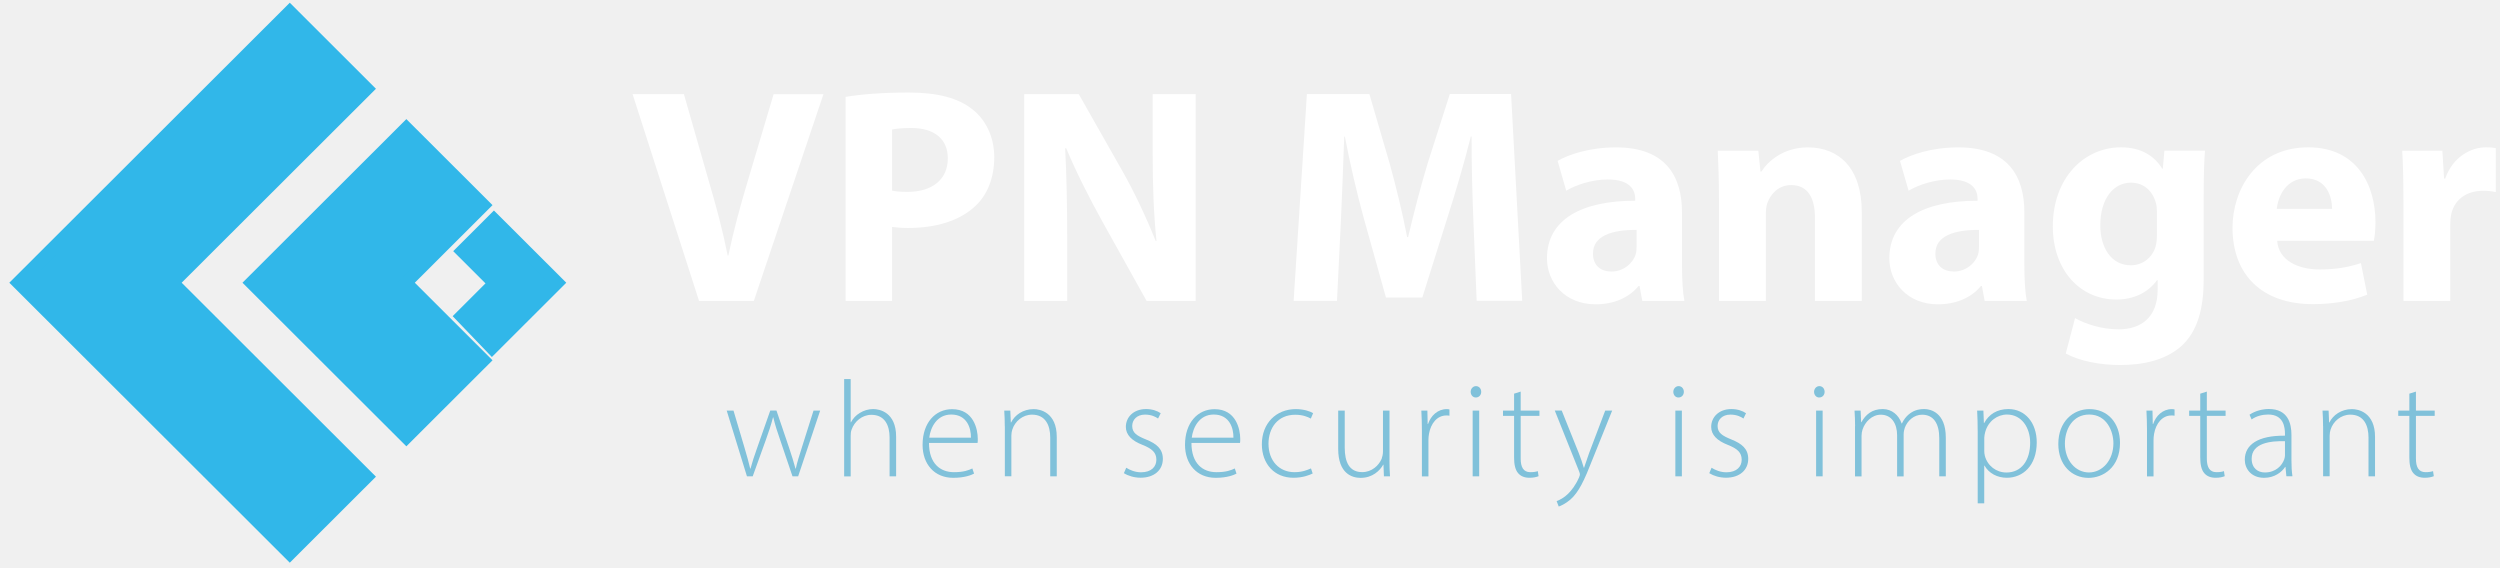
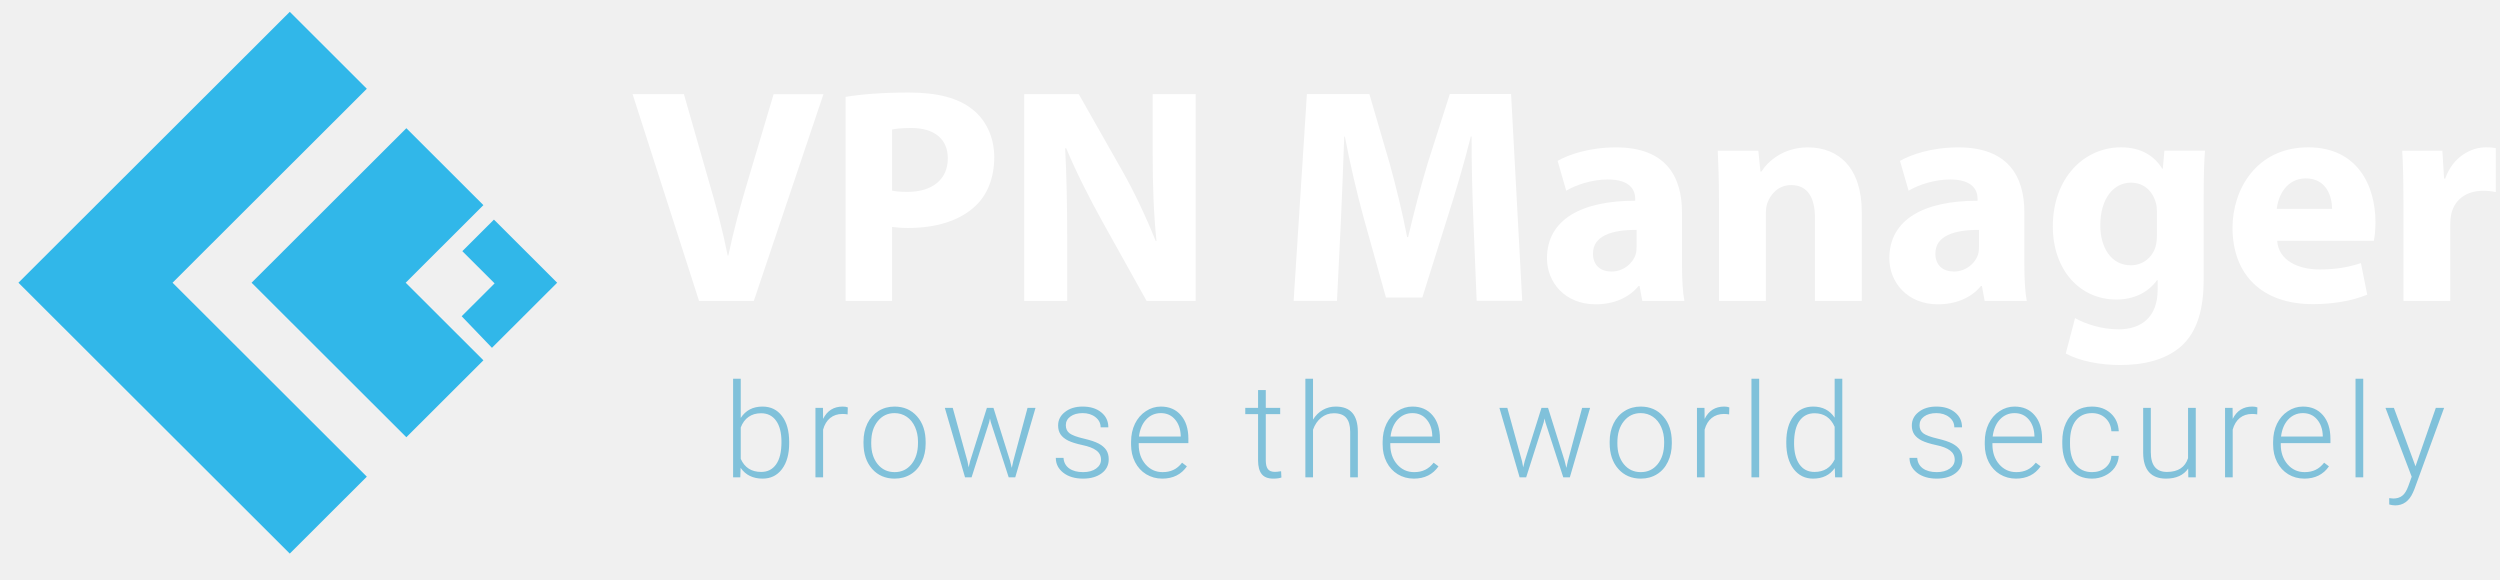
- <svg xmlns="http://www.w3.org/2000/svg" width="194" height="44" viewBox="0 0 194 44" fill="none">
-   <path d="M22.487 0.918L1.431 21.939L22.436 42.908L22.487 42.959L22.538 42.908L28.466 36.99L13.441 21.99L13.39 21.939L13.441 21.888L28.466 6.888L22.487 0.918Z" fill="#31B7E9" />
-   <path d="M19.574 21.888L31.532 9.949L37.461 15.867L37.512 15.918L37.461 15.969L31.481 21.939L31.532 21.99L37.461 27.908L37.512 27.959L31.532 33.929L19.574 21.99L19.523 21.939L19.574 21.888Z" fill="#31B7E9" />
-   <path d="M38.279 17.092L35.928 19.439L35.877 19.49L35.928 19.541L38.381 21.99L35.826 24.541L38.177 26.99L43.185 21.99L43.236 21.939L43.185 21.888L38.381 17.092L38.33 17.041L38.279 17.092Z" fill="#31B7E9" />
-   <path d="M37.461 15.969L37.512 15.918L37.461 15.969ZM37.512 15.918L37.461 15.867L31.533 9.949L19.574 21.888L19.523 21.939L19.574 21.99L31.533 33.928L37.512 27.959L37.461 27.908L31.533 21.99L31.482 21.939L37.512 15.918ZM1.431 21.939L22.487 0.918L28.466 6.888L13.441 21.888L13.39 21.939L13.441 21.99L28.466 36.99L22.538 42.908L22.487 42.959L22.436 42.908L1.431 21.939ZM35.928 19.541L38.381 21.99L35.826 24.541L38.177 26.99L43.185 21.99L43.236 21.939L43.185 21.888L38.381 17.092L38.33 17.041L38.279 17.092L35.928 19.439L35.877 19.49L35.928 19.541Z" stroke="#31B7E9" />
-   <path d="M54.245 23.35L49.088 7.304H53.07L55.016 14.099C55.578 16.008 56.068 17.823 56.468 19.826H56.52C56.924 17.9 57.444 15.991 57.993 14.158L60.033 7.309H63.9L58.496 23.355H54.245V23.35Z" fill="white" />
-   <path d="M65.625 7.517C66.745 7.33 68.317 7.181 70.531 7.181C72.763 7.181 74.373 7.615 75.45 8.478C76.481 9.273 77.154 10.617 77.154 12.19C77.154 13.763 76.643 15.102 75.684 15.991C74.441 17.156 72.592 17.691 70.463 17.691C69.982 17.691 69.552 17.657 69.224 17.61V23.355H65.621V7.517H65.625ZM69.224 14.792C69.526 14.86 69.901 14.889 70.429 14.889C72.358 14.889 73.551 13.916 73.551 12.287C73.551 10.812 72.537 9.932 70.706 9.932C69.986 9.932 69.488 9.992 69.224 10.051V14.792Z" fill="white" />
+ <svg xmlns="http://www.w3.org/2000/svg" width="194" height="45" viewBox="0 0 194 45" fill="none">
+   <path d="M37.461 15.969L37.512 15.918L37.461 15.969ZM37.512 15.918L37.461 15.867L31.533 9.949L19.574 21.888L19.523 21.939L19.574 21.99L31.533 33.929L37.512 27.959L37.461 27.908L31.533 21.99L31.482 21.939L37.512 15.918ZM1.431 21.939L22.487 0.918L28.466 6.888L13.441 21.888L13.39 21.939L13.441 21.99L28.466 36.99L22.538 42.908L22.487 42.959L22.436 42.908L1.431 21.939ZM35.928 19.541L38.381 21.99L35.825 24.541L38.176 26.99L43.185 21.99L43.236 21.939L43.185 21.888L38.381 17.092L38.33 17.041L38.279 17.092L35.928 19.439L35.877 19.49L35.928 19.541Z" fill="#31B7E9" />
+   <path d="M54.245 23.35L49.088 7.304H53.07L55.016 14.099C55.578 16.008 56.068 17.823 56.468 19.826H56.519C56.924 17.9 57.444 15.991 57.993 14.158L60.033 7.309H63.9L58.495 23.355H54.245V23.35Z" fill="white" />
+   <path d="M65.625 7.517C66.745 7.33 68.317 7.181 70.531 7.181C72.763 7.181 74.373 7.615 75.45 8.478C76.481 9.273 77.154 10.617 77.154 12.19C77.154 13.763 76.643 15.102 75.684 15.991C74.441 17.156 72.592 17.691 70.463 17.691C69.982 17.691 69.552 17.657 69.224 17.61V23.355H65.621V7.517H65.625ZM69.224 14.792C69.526 14.86 69.901 14.889 70.429 14.889C72.358 14.889 73.551 13.916 73.551 12.287C73.551 10.812 72.537 9.932 70.706 9.932C69.986 9.932 69.488 9.991 69.224 10.051V14.792Z" fill="white" />
  <path d="M79.479 23.35V7.304H83.712L87.051 13.189C88.014 14.873 88.955 16.879 89.679 18.695L89.743 18.686C89.521 16.565 89.449 14.409 89.449 11.981V7.304H92.784V23.35H88.976L85.531 17.168C84.573 15.438 83.516 13.38 82.737 11.501L82.656 11.509C82.767 13.635 82.814 15.906 82.814 18.529V23.355H79.479V23.35Z" fill="white" />
-   <path d="M114.338 17.211C114.262 15.268 114.189 12.951 114.197 10.6H114.134C113.623 12.653 112.945 14.936 112.34 16.828L110.372 23.087H107.549L105.816 16.883C105.297 14.996 104.764 12.713 104.363 10.6H104.312C104.232 12.781 104.143 15.259 104.049 17.258L103.75 23.346H100.386L101.416 7.3H106.264L107.83 12.662C108.337 14.502 108.835 16.518 109.193 18.397H109.27C109.708 16.539 110.254 14.422 110.799 12.636L112.507 7.296H117.26L118.124 23.342H114.589L114.338 17.211Z" fill="white" />
+   <path d="M114.338 17.211C114.262 15.268 114.189 12.951 114.197 10.6H114.134C113.623 12.653 112.945 14.936 112.34 16.828L110.372 23.087H107.549L105.816 16.883C105.297 14.996 104.764 12.713 104.363 10.6H104.312C104.231 12.781 104.143 15.259 104.049 17.258L103.75 23.346H100.386L101.416 7.3H106.263L107.83 12.662C108.337 14.502 108.835 16.518 109.193 18.397H109.27C109.708 16.539 110.254 14.422 110.799 12.636L112.507 7.296H117.26L118.124 23.342H114.589L114.338 17.211Z" fill="white" />
  <path d="M127.442 23.35L127.229 22.194H127.153C126.39 23.121 125.203 23.614 123.819 23.614C121.442 23.614 120.045 21.909 120.045 20.047C120.045 17.011 122.766 15.57 126.893 15.578V15.429C126.893 14.809 126.561 13.924 124.755 13.928C123.567 13.928 122.315 14.332 121.539 14.8L120.871 12.483C121.684 12.02 123.273 11.437 125.407 11.437C129.295 11.437 130.522 13.729 130.522 16.467V20.531C130.522 21.641 130.581 22.7 130.709 23.355H127.442V23.35ZM126.999 17.84C125.091 17.832 123.614 18.291 123.614 19.677C123.614 20.616 124.227 21.071 125.053 21.071C125.94 21.071 126.693 20.48 126.931 19.732C126.987 19.545 126.999 19.32 126.999 19.111V17.84Z" fill="white" />
-   <path d="M133.392 15.421C133.392 13.971 133.345 12.742 133.298 11.696H136.446L136.612 13.312H136.688C137.161 12.559 138.345 11.437 140.295 11.437C142.681 11.437 144.474 13.023 144.474 16.454V23.35H140.841V16.892C140.841 15.391 140.305 14.362 138.997 14.362C138.001 14.362 137.408 15.059 137.156 15.731C137.063 15.957 137.03 16.301 137.03 16.628V23.35H133.396V15.421H133.392Z" fill="white" />
+   <path d="M133.392 15.421C133.392 13.971 133.345 12.742 133.298 11.696H136.446L136.611 13.312H136.688C137.161 12.559 138.345 11.437 140.295 11.437C142.681 11.437 144.474 13.023 144.474 16.454V23.35H140.841V16.892C140.841 15.391 140.304 14.362 138.997 14.362C138 14.362 137.408 15.059 137.156 15.731C137.063 15.957 137.029 16.301 137.029 16.628V23.35H133.396V15.421H133.392Z" fill="white" />
  <path d="M154.009 23.35L153.797 22.194H153.72C152.958 23.121 151.769 23.614 150.385 23.614C148.009 23.614 146.612 21.909 146.612 20.047C146.612 17.011 149.333 15.57 153.46 15.578V15.429C153.46 14.809 153.127 13.924 151.322 13.928C150.134 13.928 148.881 14.332 148.107 14.8L147.438 12.483C148.252 12.02 149.84 11.437 151.973 11.437C155.862 11.437 157.089 13.729 157.089 16.467V20.531C157.089 21.641 157.148 22.7 157.276 23.355H154.009V23.35ZM153.571 17.84C151.663 17.832 150.185 18.291 150.185 19.677C150.185 20.616 150.798 21.071 151.625 21.071C152.51 21.071 153.264 20.48 153.502 19.732C153.558 19.545 153.571 19.32 153.571 19.111V17.84Z" fill="white" />
  <path d="M171.104 11.696C171.049 12.449 171.006 13.435 171.006 15.17V21.654C171.006 23.89 170.555 25.727 169.231 26.892C167.953 27.997 166.216 28.325 164.499 28.325C162.957 28.325 161.347 28.01 160.304 27.432L161.024 24.685C161.756 25.106 163.038 25.557 164.405 25.557C166.122 25.557 167.433 24.643 167.433 22.487V21.739H167.387C166.701 22.696 165.581 23.244 164.235 23.244C161.356 23.244 159.299 20.906 159.299 17.572C159.299 13.814 161.722 11.433 164.588 11.433C166.194 11.433 167.195 12.13 167.787 13.087H167.834L167.957 11.692H171.104V11.696ZM167.378 16.446C167.378 16.212 167.356 15.974 167.305 15.778C167.055 14.821 166.365 14.175 165.355 14.175C164.034 14.175 162.983 15.378 162.983 17.491C162.983 19.226 163.843 20.587 165.351 20.587C166.288 20.587 167.037 19.97 167.276 19.124C167.356 18.848 167.378 18.465 167.378 18.163V16.446Z" fill="white" />
  <path d="M176.709 18.691C176.816 20.196 178.306 20.91 179.997 20.91C181.223 20.91 182.228 20.744 183.208 20.417L183.698 22.866C182.489 23.359 181.032 23.601 179.468 23.601C175.513 23.601 173.243 21.301 173.243 17.67C173.243 14.711 175.091 11.433 179.124 11.433C182.906 11.433 184.337 14.367 184.337 17.253C184.337 17.883 184.268 18.418 184.209 18.686H176.709V18.691ZM180.968 16.207C180.972 15.336 180.585 13.844 178.932 13.844C177.399 13.844 176.777 15.242 176.679 16.207H180.968Z" fill="white" />
  <path d="M186.505 15.54C186.505 13.831 186.475 12.704 186.411 11.696H189.528L189.66 13.852H189.75C190.35 12.147 191.769 11.433 192.901 11.433C193.237 11.433 193.408 11.441 193.676 11.501V14.906C193.395 14.847 193.102 14.804 192.697 14.804C191.364 14.804 190.452 15.51 190.21 16.645C190.163 16.875 190.141 17.16 190.141 17.453V23.35H186.509V15.54H186.505Z" fill="white" />
-   <path d="M56.92 31.862L57.78 34.762C57.955 35.361 58.104 35.872 58.215 36.361H58.24C58.364 35.889 58.542 35.353 58.751 34.766L59.773 31.858H60.254L61.23 34.736C61.438 35.357 61.6 35.88 61.728 36.361H61.754C61.86 35.88 62.018 35.37 62.214 34.758L63.129 31.862H63.645L61.937 36.964H61.498L60.535 34.124C60.318 33.508 60.144 32.963 60.007 32.385H59.986C59.833 32.985 59.641 33.55 59.428 34.141L58.41 36.964H57.963L56.392 31.862H56.92Z" fill="#80C1DA" />
-   <path d="M65.506 29.418H66.013V32.772H66.034C66.179 32.487 66.426 32.215 66.732 32.037C67.026 31.858 67.376 31.743 67.763 31.743C68.249 31.743 69.539 31.986 69.539 33.886V36.964H69.032V33.946C69.032 33.027 68.67 32.19 67.623 32.19C66.898 32.19 66.298 32.708 66.081 33.346C66.025 33.499 66.013 33.639 66.013 33.848V36.969H65.506V29.418Z" fill="#80C1DA" />
-   <path d="M72.09 34.367C72.09 35.995 72.98 36.641 74.032 36.641C74.777 36.641 75.165 36.492 75.454 36.352L75.587 36.752C75.391 36.858 74.867 37.079 73.972 37.079C72.503 37.079 71.592 36.012 71.592 34.52C71.592 32.815 72.567 31.752 73.887 31.752C75.561 31.752 75.876 33.321 75.876 34.056C75.876 34.201 75.876 34.281 75.859 34.371H72.09V34.367ZM75.344 33.962C75.357 33.252 75.058 32.168 73.815 32.168C72.691 32.168 72.205 33.18 72.111 33.962H75.344Z" fill="#80C1DA" />
-   <path d="M77.971 33.082C77.971 32.615 77.954 32.266 77.929 31.862H78.401L78.44 32.785H78.461C78.742 32.211 79.381 31.747 80.22 31.747C80.705 31.747 82.004 31.998 82.004 33.907V36.964H81.498V33.95C81.498 33.019 81.14 32.177 80.084 32.177C79.364 32.177 78.755 32.691 78.55 33.35C78.512 33.474 78.482 33.644 78.482 33.805V36.96H77.975V33.082H77.971Z" fill="#80C1DA" />
-   <path d="M87.396 36.297C87.669 36.471 88.082 36.65 88.546 36.65C89.351 36.65 89.734 36.207 89.734 35.676C89.734 35.115 89.398 34.817 88.661 34.524C87.826 34.201 87.366 33.746 87.366 33.125C87.366 32.389 87.945 31.743 88.938 31.743C89.41 31.743 89.807 31.884 90.071 32.066L89.866 32.479C89.692 32.355 89.359 32.173 88.857 32.173C88.21 32.173 87.86 32.589 87.86 33.053C87.86 33.589 88.222 33.814 88.921 34.099C89.747 34.426 90.237 34.834 90.237 35.608C90.237 36.484 89.559 37.071 88.512 37.071C88.018 37.071 87.554 36.93 87.213 36.718L87.396 36.297Z" fill="#80C1DA" />
-   <path d="M92.456 34.367C92.456 35.995 93.346 36.641 94.398 36.641C95.143 36.641 95.531 36.492 95.82 36.352L95.952 36.752C95.757 36.858 95.233 37.079 94.338 37.079C92.869 37.079 91.957 36.012 91.957 34.52C91.957 32.815 92.933 31.752 94.253 31.752C95.927 31.752 96.242 33.321 96.242 34.056C96.242 34.201 96.242 34.281 96.225 34.371H92.456V34.367ZM95.714 33.962C95.727 33.252 95.428 32.168 94.185 32.168C93.061 32.168 92.575 33.18 92.481 33.962H95.714Z" fill="#80C1DA" />
-   <path d="M101.864 36.743C101.646 36.854 101.11 37.075 100.373 37.075C98.899 37.075 97.92 36.003 97.92 34.473C97.92 32.849 99.027 31.747 100.556 31.747C101.182 31.747 101.697 31.926 101.898 32.062L101.719 32.483C101.468 32.339 101.076 32.185 100.509 32.185C99.138 32.185 98.435 33.231 98.435 34.434C98.435 35.77 99.278 36.641 100.454 36.641C101.063 36.641 101.459 36.467 101.732 36.348L101.864 36.743Z" fill="#80C1DA" />
-   <path d="M107.822 35.719C107.822 36.173 107.839 36.573 107.864 36.964H107.392L107.357 36.059H107.337C107.076 36.531 106.498 37.083 105.582 37.083C104.93 37.083 103.844 36.76 103.844 34.834V31.862H104.351V34.728C104.351 35.842 104.696 36.637 105.71 36.637C106.451 36.637 107 36.118 107.217 35.6C107.272 35.438 107.319 35.242 107.319 35.038V31.862H107.826V35.719H107.822Z" fill="#80C1DA" />
-   <path d="M110.339 33.393C110.339 32.883 110.321 32.355 110.296 31.862H110.765L110.787 32.9H110.816C111.037 32.253 111.565 31.747 112.269 31.747C112.34 31.747 112.413 31.756 112.477 31.773V32.258C112.4 32.241 112.328 32.241 112.23 32.241C111.532 32.241 111.029 32.849 110.889 33.669C110.863 33.818 110.846 33.988 110.846 34.154V36.969H110.339V33.393Z" fill="#80C1DA" />
-   <path d="M114.942 30.404C114.942 30.642 114.785 30.846 114.517 30.846C114.287 30.846 114.125 30.642 114.125 30.404C114.125 30.17 114.303 29.962 114.537 29.962C114.777 29.966 114.942 30.162 114.942 30.404ZM114.278 36.964V31.862H114.785V36.964H114.278Z" fill="#80C1DA" />
-   <path d="M118.005 30.387V31.862H119.461V32.27H118.005V35.587C118.005 36.233 118.205 36.641 118.754 36.641C119.018 36.641 119.206 36.607 119.333 36.56L119.393 36.952C119.227 37.02 118.997 37.075 118.686 37.075C118.311 37.075 118.005 36.956 117.804 36.714C117.574 36.446 117.493 36.016 117.493 35.498V32.27H116.633V31.862H117.493V30.549L118.005 30.387Z" fill="#80C1DA" />
-   <path d="M121.191 31.862L122.528 35.196C122.669 35.557 122.809 35.969 122.903 36.297H122.924C123.026 35.982 123.162 35.582 123.312 35.166L124.564 31.862H125.104L123.571 35.667C122.954 37.249 122.519 38.197 121.851 38.776C121.446 39.12 121.075 39.269 120.957 39.307L120.794 38.886C121.045 38.792 121.386 38.614 121.684 38.316C121.94 38.066 122.28 37.64 122.541 37.032C122.583 36.922 122.6 36.862 122.6 36.811C122.6 36.764 122.583 36.692 122.541 36.586L120.65 31.858H121.191V31.862Z" fill="#80C1DA" />
-   <path d="M130.667 30.404C130.667 30.642 130.508 30.846 130.241 30.846C130.011 30.846 129.849 30.642 129.849 30.404C129.849 30.17 130.028 29.962 130.262 29.962C130.504 29.966 130.667 30.162 130.667 30.404ZM130.007 36.964V31.862H130.513V36.964H130.007Z" fill="#80C1DA" />
-   <path d="M132.818 36.297C133.089 36.471 133.503 36.65 133.967 36.65C134.772 36.65 135.155 36.207 135.155 35.676C135.155 35.115 134.819 34.817 134.082 34.524C133.248 34.201 132.788 33.746 132.788 33.125C132.788 32.389 133.366 31.743 134.359 31.743C134.832 31.743 135.228 31.884 135.491 32.066L135.292 32.479C135.117 32.355 134.785 32.173 134.282 32.173C133.631 32.173 133.286 32.589 133.286 33.053C133.286 33.589 133.648 33.814 134.347 34.099C135.173 34.426 135.662 34.834 135.662 35.608C135.662 36.484 134.985 37.071 133.938 37.071C133.443 37.071 132.979 36.93 132.639 36.718L132.818 36.297Z" fill="#80C1DA" />
-   <path d="M141.59 30.404C141.59 30.642 141.433 30.846 141.164 30.846C140.934 30.846 140.772 30.642 140.772 30.404C140.772 30.17 140.951 29.962 141.185 29.962C141.425 29.966 141.59 30.162 141.59 30.404ZM140.93 36.964V31.862H141.437V36.964H140.93Z" fill="#80C1DA" />
-   <path d="M143.955 33.082C143.955 32.615 143.937 32.266 143.912 31.862H144.384L144.423 32.764H144.444C144.772 32.177 145.262 31.743 146.101 31.743C146.811 31.743 147.348 32.215 147.566 32.861H147.587C147.731 32.559 147.919 32.33 148.106 32.168C148.435 31.896 148.784 31.743 149.329 31.743C149.827 31.743 150.994 32.024 150.994 33.958V36.964H150.487V34.009C150.487 32.866 150.044 32.181 149.154 32.181C148.519 32.181 148.012 32.653 147.813 33.193C147.766 33.337 147.723 33.508 147.723 33.699V36.969H147.216V33.78C147.216 32.861 146.774 32.181 145.952 32.181C145.266 32.181 144.725 32.738 144.533 33.333C144.486 33.478 144.456 33.648 144.456 33.827V36.969H143.949V33.082H143.955Z" fill="#80C1DA" />
-   <path d="M153.469 33.491C153.469 32.853 153.451 32.347 153.426 31.862H153.911L153.95 32.827H153.972C154.338 32.151 154.968 31.743 155.853 31.743C157.166 31.743 158.051 32.827 158.051 34.324C158.051 36.148 156.961 37.075 155.73 37.075C155.002 37.075 154.35 36.743 153.997 36.131H153.976V39.06H153.469V33.491ZM153.976 34.958C153.976 35.098 153.992 35.234 154.023 35.366C154.231 36.156 154.917 36.667 155.7 36.667C156.875 36.667 157.54 35.714 157.54 34.354C157.54 33.206 156.897 32.168 155.743 32.168C154.994 32.168 154.278 32.683 154.052 33.529C154.018 33.669 153.98 33.827 153.98 33.967V34.958H153.976Z" fill="#80C1DA" />
-   <path d="M164.512 34.367C164.512 36.271 163.204 37.083 162.067 37.083C160.743 37.083 159.725 36.059 159.725 34.456C159.725 32.712 160.871 31.747 162.139 31.747C163.549 31.747 164.512 32.806 164.512 34.367ZM160.236 34.43C160.236 35.706 161.05 36.662 162.102 36.662C163.162 36.662 164.001 35.697 164.001 34.392C164.001 33.461 163.472 32.168 162.127 32.168C160.824 32.168 160.236 33.329 160.236 34.43Z" fill="#80C1DA" />
-   <path d="M166.607 33.393C166.607 32.883 166.59 32.355 166.564 31.862H167.033L167.055 32.9H167.084C167.305 32.253 167.833 31.747 168.537 31.747C168.608 31.747 168.681 31.756 168.745 31.773V32.258C168.669 32.241 168.596 32.241 168.498 32.241C167.8 32.241 167.297 32.849 167.157 33.669C167.131 33.818 167.114 33.988 167.114 34.154V36.969H166.607V33.393Z" fill="#80C1DA" />
-   <path d="M171.25 30.387V31.862H172.706V32.27H171.25V35.587C171.25 36.233 171.45 36.641 171.999 36.641C172.263 36.641 172.451 36.607 172.578 36.56L172.638 36.952C172.472 37.02 172.242 37.075 171.93 37.075C171.556 37.075 171.25 36.956 171.049 36.714C170.819 36.446 170.739 36.016 170.739 35.498V32.27H169.878V31.862H170.739V30.549L171.25 30.387Z" fill="#80C1DA" />
-   <path d="M177.424 36.964L177.353 36.233H177.327C177.08 36.624 176.508 37.079 175.7 37.079C174.674 37.079 174.196 36.356 174.196 35.676C174.196 34.498 175.236 33.788 177.314 33.809V33.673C177.314 33.168 177.216 32.16 176.006 32.168C175.559 32.168 175.095 32.288 174.725 32.547L174.562 32.181C175.027 31.867 175.598 31.739 176.062 31.739C177.536 31.739 177.817 32.844 177.817 33.754V35.744C177.817 36.148 177.833 36.565 177.893 36.956H177.424V36.964ZM177.31 34.239C176.198 34.205 174.729 34.375 174.729 35.599C174.729 36.331 175.214 36.663 175.747 36.663C176.598 36.663 177.084 36.135 177.259 35.638C177.296 35.527 177.314 35.421 177.314 35.332V34.239H177.31Z" fill="#80C1DA" />
-   <path d="M180.27 33.082C180.27 32.615 180.253 32.266 180.227 31.862H180.7L180.738 32.785H180.76C181.041 32.211 181.679 31.747 182.519 31.747C183.004 31.747 184.303 31.998 184.303 33.907V36.964H183.796V33.95C183.796 33.019 183.439 32.177 182.382 32.177C181.662 32.177 181.053 32.691 180.849 33.35C180.811 33.474 180.781 33.644 180.781 33.805V36.96H180.274V33.082H180.27Z" fill="#80C1DA" />
-   <path d="M187.476 30.387V31.862H188.932V32.27H187.476V35.587C187.476 36.233 187.676 36.641 188.225 36.641C188.489 36.641 188.677 36.607 188.804 36.56L188.864 36.952C188.698 37.02 188.468 37.075 188.156 37.075C187.782 37.075 187.476 36.956 187.275 36.714C187.045 36.446 186.965 36.016 186.965 35.498V32.27H186.104V31.862H186.965V30.549L187.476 30.387Z" fill="#80C1DA" />
+   <path d="M61.24 34.4C61.24 35.24 61.054 35.908 60.681 36.403C60.309 36.895 59.808 37.141 59.179 37.141C58.427 37.141 57.858 36.861 57.472 36.303L57.447 37.041H56.888V29.388H57.482V32.432C57.862 31.844 58.424 31.55 59.169 31.55C59.808 31.55 60.312 31.794 60.681 32.283C61.054 32.768 61.24 33.444 61.24 34.31V34.4ZM60.642 34.295C60.642 33.585 60.504 33.036 60.227 32.651C59.951 32.263 59.562 32.068 59.059 32.068C58.677 32.068 58.352 32.163 58.086 32.352C57.82 32.538 57.619 32.812 57.482 33.174V35.606C57.782 36.283 58.311 36.622 59.069 36.622C59.562 36.622 59.946 36.428 60.222 36.039C60.502 35.651 60.642 35.069 60.642 34.295ZM65.774 32.158C65.648 32.135 65.513 32.123 65.37 32.123C64.997 32.123 64.681 32.228 64.421 32.437C64.165 32.643 63.982 32.944 63.872 33.339V37.041H63.279V31.65H63.862L63.872 32.507C64.189 31.869 64.696 31.55 65.395 31.55C65.561 31.55 65.692 31.572 65.789 31.615L65.774 32.158ZM67.008 34.266C67.008 33.748 67.108 33.281 67.308 32.865C67.511 32.45 67.796 32.128 68.161 31.899C68.531 31.666 68.948 31.55 69.414 31.55C70.133 31.55 70.715 31.803 71.161 32.307C71.607 32.809 71.83 33.475 71.83 34.305V34.43C71.83 34.952 71.728 35.422 71.525 35.84C71.326 36.255 71.043 36.576 70.677 36.802C70.311 37.028 69.893 37.141 69.424 37.141C68.709 37.141 68.126 36.89 67.677 36.388C67.231 35.883 67.008 35.216 67.008 34.385V34.266ZM67.608 34.43C67.608 35.074 67.774 35.604 68.106 36.019C68.443 36.431 68.882 36.637 69.424 36.637C69.963 36.637 70.399 36.431 70.732 36.019C71.068 35.604 71.236 35.058 71.236 34.38V34.266C71.236 33.854 71.159 33.477 71.006 33.135C70.853 32.792 70.638 32.528 70.362 32.342C70.086 32.153 69.77 32.058 69.414 32.058C68.882 32.058 68.448 32.268 68.112 32.686C67.775 33.101 67.608 33.646 67.608 34.32V34.43ZM75.076 35.8L75.165 36.264L75.285 35.775L76.583 31.65H77.092L78.374 35.74L78.514 36.308L78.629 35.785L79.737 31.65H80.356L78.784 37.041H78.275L76.887 32.766L76.822 32.472L76.757 32.771L75.395 37.041H74.886L73.319 31.65H73.933L75.076 35.8ZM85.438 35.671C85.438 35.375 85.319 35.138 85.079 34.958C84.843 34.779 84.485 34.639 84.006 34.54C83.527 34.437 83.154 34.32 82.888 34.191C82.625 34.058 82.429 33.897 82.299 33.708C82.173 33.518 82.109 33.289 82.109 33.02C82.109 32.595 82.287 32.244 82.644 31.969C82.999 31.69 83.455 31.55 84.011 31.55C84.613 31.55 85.096 31.7 85.458 31.999C85.824 32.294 86.007 32.681 86.007 33.16H85.409C85.409 32.844 85.275 32.581 85.009 32.372C84.746 32.163 84.414 32.058 84.011 32.058C83.618 32.058 83.302 32.146 83.063 32.322C82.826 32.495 82.708 32.721 82.708 33C82.708 33.269 82.806 33.478 83.003 33.628C83.203 33.774 83.564 33.908 84.086 34.031C84.612 34.154 85.004 34.285 85.264 34.425C85.526 34.565 85.721 34.732 85.848 34.928C85.974 35.124 86.037 35.362 86.037 35.641C86.037 36.096 85.853 36.459 85.483 36.732C85.117 37.004 84.638 37.141 84.046 37.141C83.417 37.141 82.906 36.989 82.514 36.687C82.124 36.381 81.93 35.996 81.93 35.531H82.529C82.552 35.88 82.698 36.152 82.968 36.348C83.241 36.541 83.6 36.637 84.046 36.637C84.462 36.637 84.798 36.546 85.054 36.363C85.31 36.181 85.438 35.95 85.438 35.671ZM90.192 37.141C89.732 37.141 89.316 37.028 88.944 36.802C88.574 36.576 88.287 36.262 88.08 35.86C87.874 35.455 87.771 35.001 87.771 34.5V34.285C87.771 33.767 87.871 33.301 88.07 32.885C88.273 32.47 88.555 32.145 88.914 31.909C89.273 31.67 89.662 31.55 90.082 31.55C90.737 31.55 91.256 31.774 91.639 32.223C92.025 32.668 92.218 33.277 92.218 34.051V34.385H88.365V34.5C88.365 35.111 88.54 35.621 88.889 36.029C89.242 36.435 89.684 36.637 90.216 36.637C90.536 36.637 90.817 36.579 91.06 36.463C91.306 36.347 91.529 36.161 91.729 35.905L92.103 36.189C91.664 36.823 91.027 37.141 90.192 37.141ZM90.082 32.058C89.632 32.058 89.253 32.223 88.944 32.552C88.638 32.88 88.451 33.322 88.385 33.877H91.624V33.812C91.607 33.294 91.459 32.872 91.18 32.547C90.9 32.221 90.534 32.058 90.082 32.058ZM98.225 30.27V31.65H99.343V32.138H98.225V35.73C98.225 36.029 98.279 36.252 98.385 36.398C98.495 36.544 98.676 36.617 98.929 36.617C99.029 36.617 99.19 36.601 99.413 36.568L99.438 37.056C99.282 37.112 99.069 37.141 98.799 37.141C98.39 37.141 98.092 37.023 97.906 36.787C97.72 36.548 97.626 36.197 97.626 35.735V32.138H96.633V31.65H97.626V30.27H98.225ZM101.89 32.562C102.087 32.239 102.338 31.99 102.644 31.814C102.95 31.638 103.285 31.55 103.647 31.55C104.226 31.55 104.657 31.713 104.94 32.038C105.223 32.364 105.366 32.852 105.369 33.503V37.041H104.775V33.498C104.772 33.017 104.669 32.658 104.466 32.422C104.266 32.186 103.945 32.068 103.503 32.068C103.133 32.068 102.806 32.185 102.52 32.417C102.236 32.646 102.027 32.957 101.89 33.349V37.041H101.297V29.388H101.89V32.562ZM109.713 37.141C109.253 37.141 108.838 37.028 108.465 36.802C108.096 36.576 107.808 36.262 107.602 35.86C107.395 35.455 107.293 35.001 107.293 34.5V34.285C107.293 33.767 107.392 33.301 107.591 32.885C107.795 32.47 108.076 32.145 108.436 31.909C108.794 31.67 109.184 31.55 109.603 31.55C110.259 31.55 110.777 31.774 111.161 32.223C111.546 32.668 111.739 33.277 111.739 34.051V34.385H107.887V34.5C107.887 35.111 108.06 35.621 108.41 36.029C108.763 36.435 109.205 36.637 109.738 36.637C110.058 36.637 110.339 36.579 110.581 36.463C110.827 36.347 111.05 36.161 111.251 35.905L111.625 36.189C111.185 36.823 110.548 37.141 109.713 37.141ZM109.603 32.058C109.154 32.058 108.775 32.223 108.465 32.552C108.16 32.88 107.973 33.322 107.906 33.877H111.145V33.812C111.129 33.294 110.981 32.872 110.701 32.547C110.422 32.221 110.056 32.058 109.603 32.058ZM118.111 35.8L118.201 36.264L118.321 35.775L119.619 31.65H120.128L121.41 35.74L121.55 36.308L121.665 35.785L122.773 31.65H123.391L121.819 37.041H121.31L119.923 32.766L119.858 32.472L119.793 32.771L118.431 37.041H117.922L116.354 31.65H116.968L118.111 35.8ZM124.91 34.266C124.91 33.748 125.01 33.281 125.21 32.865C125.413 32.45 125.697 32.128 126.063 31.899C126.433 31.666 126.85 31.55 127.316 31.55C128.035 31.55 128.618 31.803 129.063 32.307C129.509 32.809 129.732 33.475 129.732 34.305V34.43C129.732 34.952 129.63 35.422 129.427 35.84C129.228 36.255 128.945 36.576 128.579 36.802C128.213 37.028 127.796 37.141 127.327 37.141C126.611 37.141 126.028 36.89 125.58 36.388C125.133 35.883 124.91 35.216 124.91 34.385V34.266ZM125.509 34.43C125.509 35.074 125.676 35.604 126.008 36.019C126.344 36.431 126.784 36.637 127.327 36.637C127.865 36.637 128.301 36.431 128.634 36.019C128.97 35.604 129.138 35.058 129.138 34.38V34.266C129.138 33.854 129.061 33.477 128.908 33.135C128.756 32.792 128.541 32.528 128.265 32.342C127.988 32.153 127.672 32.058 127.316 32.058C126.784 32.058 126.349 32.268 126.013 32.686C125.678 33.101 125.509 33.646 125.509 34.32V34.43ZM134.18 32.158C134.054 32.135 133.919 32.123 133.776 32.123C133.403 32.123 133.087 32.228 132.828 32.437C132.571 32.643 132.388 32.944 132.279 33.339V37.041H131.685V31.65H132.269L132.279 32.507C132.595 31.869 133.103 31.55 133.801 31.55C133.967 31.55 134.099 31.572 134.195 31.615L134.18 32.158ZM136.512 37.041H135.913V29.388H136.512V37.041ZM138.616 34.295C138.616 33.459 138.802 32.792 139.175 32.298C139.551 31.799 140.06 31.55 140.702 31.55C141.431 31.55 141.986 31.837 142.369 32.412V29.388H142.963V37.041H142.404L142.378 36.323C141.996 36.868 141.434 37.141 140.692 37.141C140.069 37.141 139.568 36.891 139.184 36.393C138.805 35.892 138.616 35.216 138.616 34.365V34.295ZM139.22 34.4C139.22 35.088 139.358 35.631 139.634 36.029C139.91 36.425 140.299 36.622 140.802 36.622C141.537 36.622 142.06 36.298 142.369 35.651V33.12C142.06 32.419 141.54 32.068 140.812 32.068C140.31 32.068 139.918 32.266 139.639 32.661C139.359 33.053 139.22 33.633 139.22 34.4ZM151.686 35.671C151.686 35.375 151.565 35.138 151.326 34.958C151.09 34.779 150.732 34.639 150.253 34.54C149.774 34.437 149.401 34.32 149.135 34.191C148.872 34.058 148.676 33.897 148.546 33.708C148.42 33.518 148.357 33.289 148.357 33.02C148.357 32.595 148.535 32.244 148.89 31.969C149.246 31.69 149.702 31.55 150.258 31.55C150.86 31.55 151.342 31.7 151.705 31.999C152.071 32.294 152.254 32.681 152.254 33.16H151.655C151.655 32.844 151.522 32.581 151.257 32.372C150.993 32.163 150.661 32.058 150.258 32.058C149.866 32.058 149.55 32.146 149.309 32.322C149.073 32.495 148.956 32.721 148.956 33C148.956 33.269 149.054 33.478 149.25 33.628C149.45 33.774 149.81 33.908 150.333 34.031C150.859 34.154 151.252 34.285 151.511 34.425C151.774 34.565 151.968 34.732 152.095 34.928C152.222 35.124 152.285 35.362 152.285 35.641C152.285 36.096 152.1 36.459 151.731 36.732C151.364 37.004 150.886 37.141 150.293 37.141C149.664 37.141 149.153 36.989 148.761 36.687C148.371 36.381 148.177 35.996 148.177 35.531H148.776C148.799 35.88 148.946 36.152 149.215 36.348C149.487 36.541 149.847 36.637 150.293 36.637C150.709 36.637 151.045 36.546 151.302 36.363C151.557 36.181 151.686 35.95 151.686 35.671ZM156.439 37.141C155.98 37.141 155.564 37.028 155.191 36.802C154.822 36.576 154.534 36.262 154.327 35.86C154.122 35.455 154.018 35.001 154.018 34.5V34.285C154.018 33.767 154.118 33.301 154.318 32.885C154.52 32.47 154.801 32.145 155.161 31.909C155.52 31.67 155.909 31.55 156.328 31.55C156.985 31.55 157.503 31.774 157.886 32.223C158.272 32.668 158.465 33.277 158.465 34.051V34.385H154.612V34.5C154.612 35.111 154.787 35.621 155.136 36.029C155.488 36.435 155.931 36.637 156.463 36.637C156.783 36.637 157.064 36.579 157.307 36.463C157.553 36.347 157.776 36.161 157.976 35.905L158.35 36.189C157.911 36.823 157.274 37.141 156.439 37.141ZM156.328 32.058C155.88 32.058 155.501 32.223 155.191 32.552C154.885 32.88 154.698 33.322 154.632 33.877H157.871V33.812C157.854 33.294 157.706 32.872 157.427 32.547C157.147 32.221 156.781 32.058 156.328 32.058ZM162.34 36.637C162.756 36.637 163.103 36.521 163.383 36.288C163.665 36.053 163.819 35.749 163.842 35.377H164.416C164.399 35.706 164.296 36.006 164.107 36.279C163.917 36.548 163.664 36.758 163.347 36.911C163.035 37.064 162.699 37.141 162.34 37.141C161.631 37.141 161.069 36.895 160.653 36.403C160.24 35.911 160.034 35.25 160.034 34.42V34.241C160.034 33.709 160.127 33.239 160.314 32.831C160.5 32.422 160.766 32.106 161.112 31.884C161.462 31.661 161.868 31.55 162.334 31.55C162.927 31.55 163.414 31.726 163.797 32.078C164.182 32.43 164.389 32.894 164.416 33.468H163.842C163.816 33.047 163.662 32.706 163.383 32.447C163.106 32.188 162.758 32.058 162.334 32.058C161.796 32.058 161.377 32.253 161.077 32.641C160.781 33.03 160.633 33.575 160.633 34.276V34.45C160.633 35.138 160.781 35.674 161.077 36.059C161.377 36.445 161.797 36.637 162.34 36.637ZM169.803 36.358C169.443 36.88 168.869 37.141 168.081 37.141C167.505 37.141 167.068 36.974 166.768 36.642C166.469 36.307 166.316 35.812 166.31 35.157V31.65H166.903V35.083C166.903 36.109 167.319 36.622 168.15 36.622C169.016 36.622 169.563 36.265 169.793 35.551V31.65H170.392V37.041H169.812L169.803 36.358ZM175.16 32.158C175.033 32.135 174.898 32.123 174.755 32.123C174.382 32.123 174.066 32.228 173.807 32.437C173.551 32.643 173.368 32.944 173.258 33.339V37.041H172.664V31.65H173.248L173.258 32.507C173.574 31.869 174.082 31.55 174.78 31.55C174.947 31.55 175.078 31.572 175.174 31.615L175.16 32.158ZM178.815 37.141C178.355 37.141 177.939 37.028 177.567 36.802C177.198 36.576 176.91 36.262 176.704 35.86C176.497 35.455 176.394 35.001 176.394 34.5V34.285C176.394 33.767 176.494 33.301 176.693 32.885C176.897 32.47 177.178 32.145 177.538 31.909C177.896 31.67 178.286 31.55 178.705 31.55C179.36 31.55 179.879 31.774 180.263 32.223C180.648 32.668 180.841 33.277 180.841 34.051V34.385H176.988V34.5C176.988 35.111 177.162 35.621 177.512 36.029C177.865 36.435 178.307 36.637 178.84 36.637C179.159 36.637 179.441 36.579 179.683 36.463C179.929 36.347 180.152 36.161 180.352 35.905L180.727 36.189C180.287 36.823 179.65 37.141 178.815 37.141ZM178.705 32.058C178.256 32.058 177.877 32.223 177.567 32.552C177.261 32.88 177.075 33.322 177.008 33.877H180.247V33.812C180.231 33.294 180.083 32.872 179.803 32.547C179.524 32.221 179.158 32.058 178.705 32.058ZM183.388 37.041H182.789V29.388H183.388V37.041ZM187.443 36.184L189.02 31.65H189.663L187.358 37.958L187.238 38.237C186.942 38.891 186.484 39.218 185.866 39.218C185.723 39.218 185.57 39.195 185.406 39.148L185.402 38.655L185.711 38.685C186.004 38.685 186.24 38.612 186.42 38.466C186.603 38.323 186.757 38.075 186.884 37.723L187.148 36.996L185.112 31.65H185.766L187.443 36.184Z" fill="#80C1DA" />
</svg>
